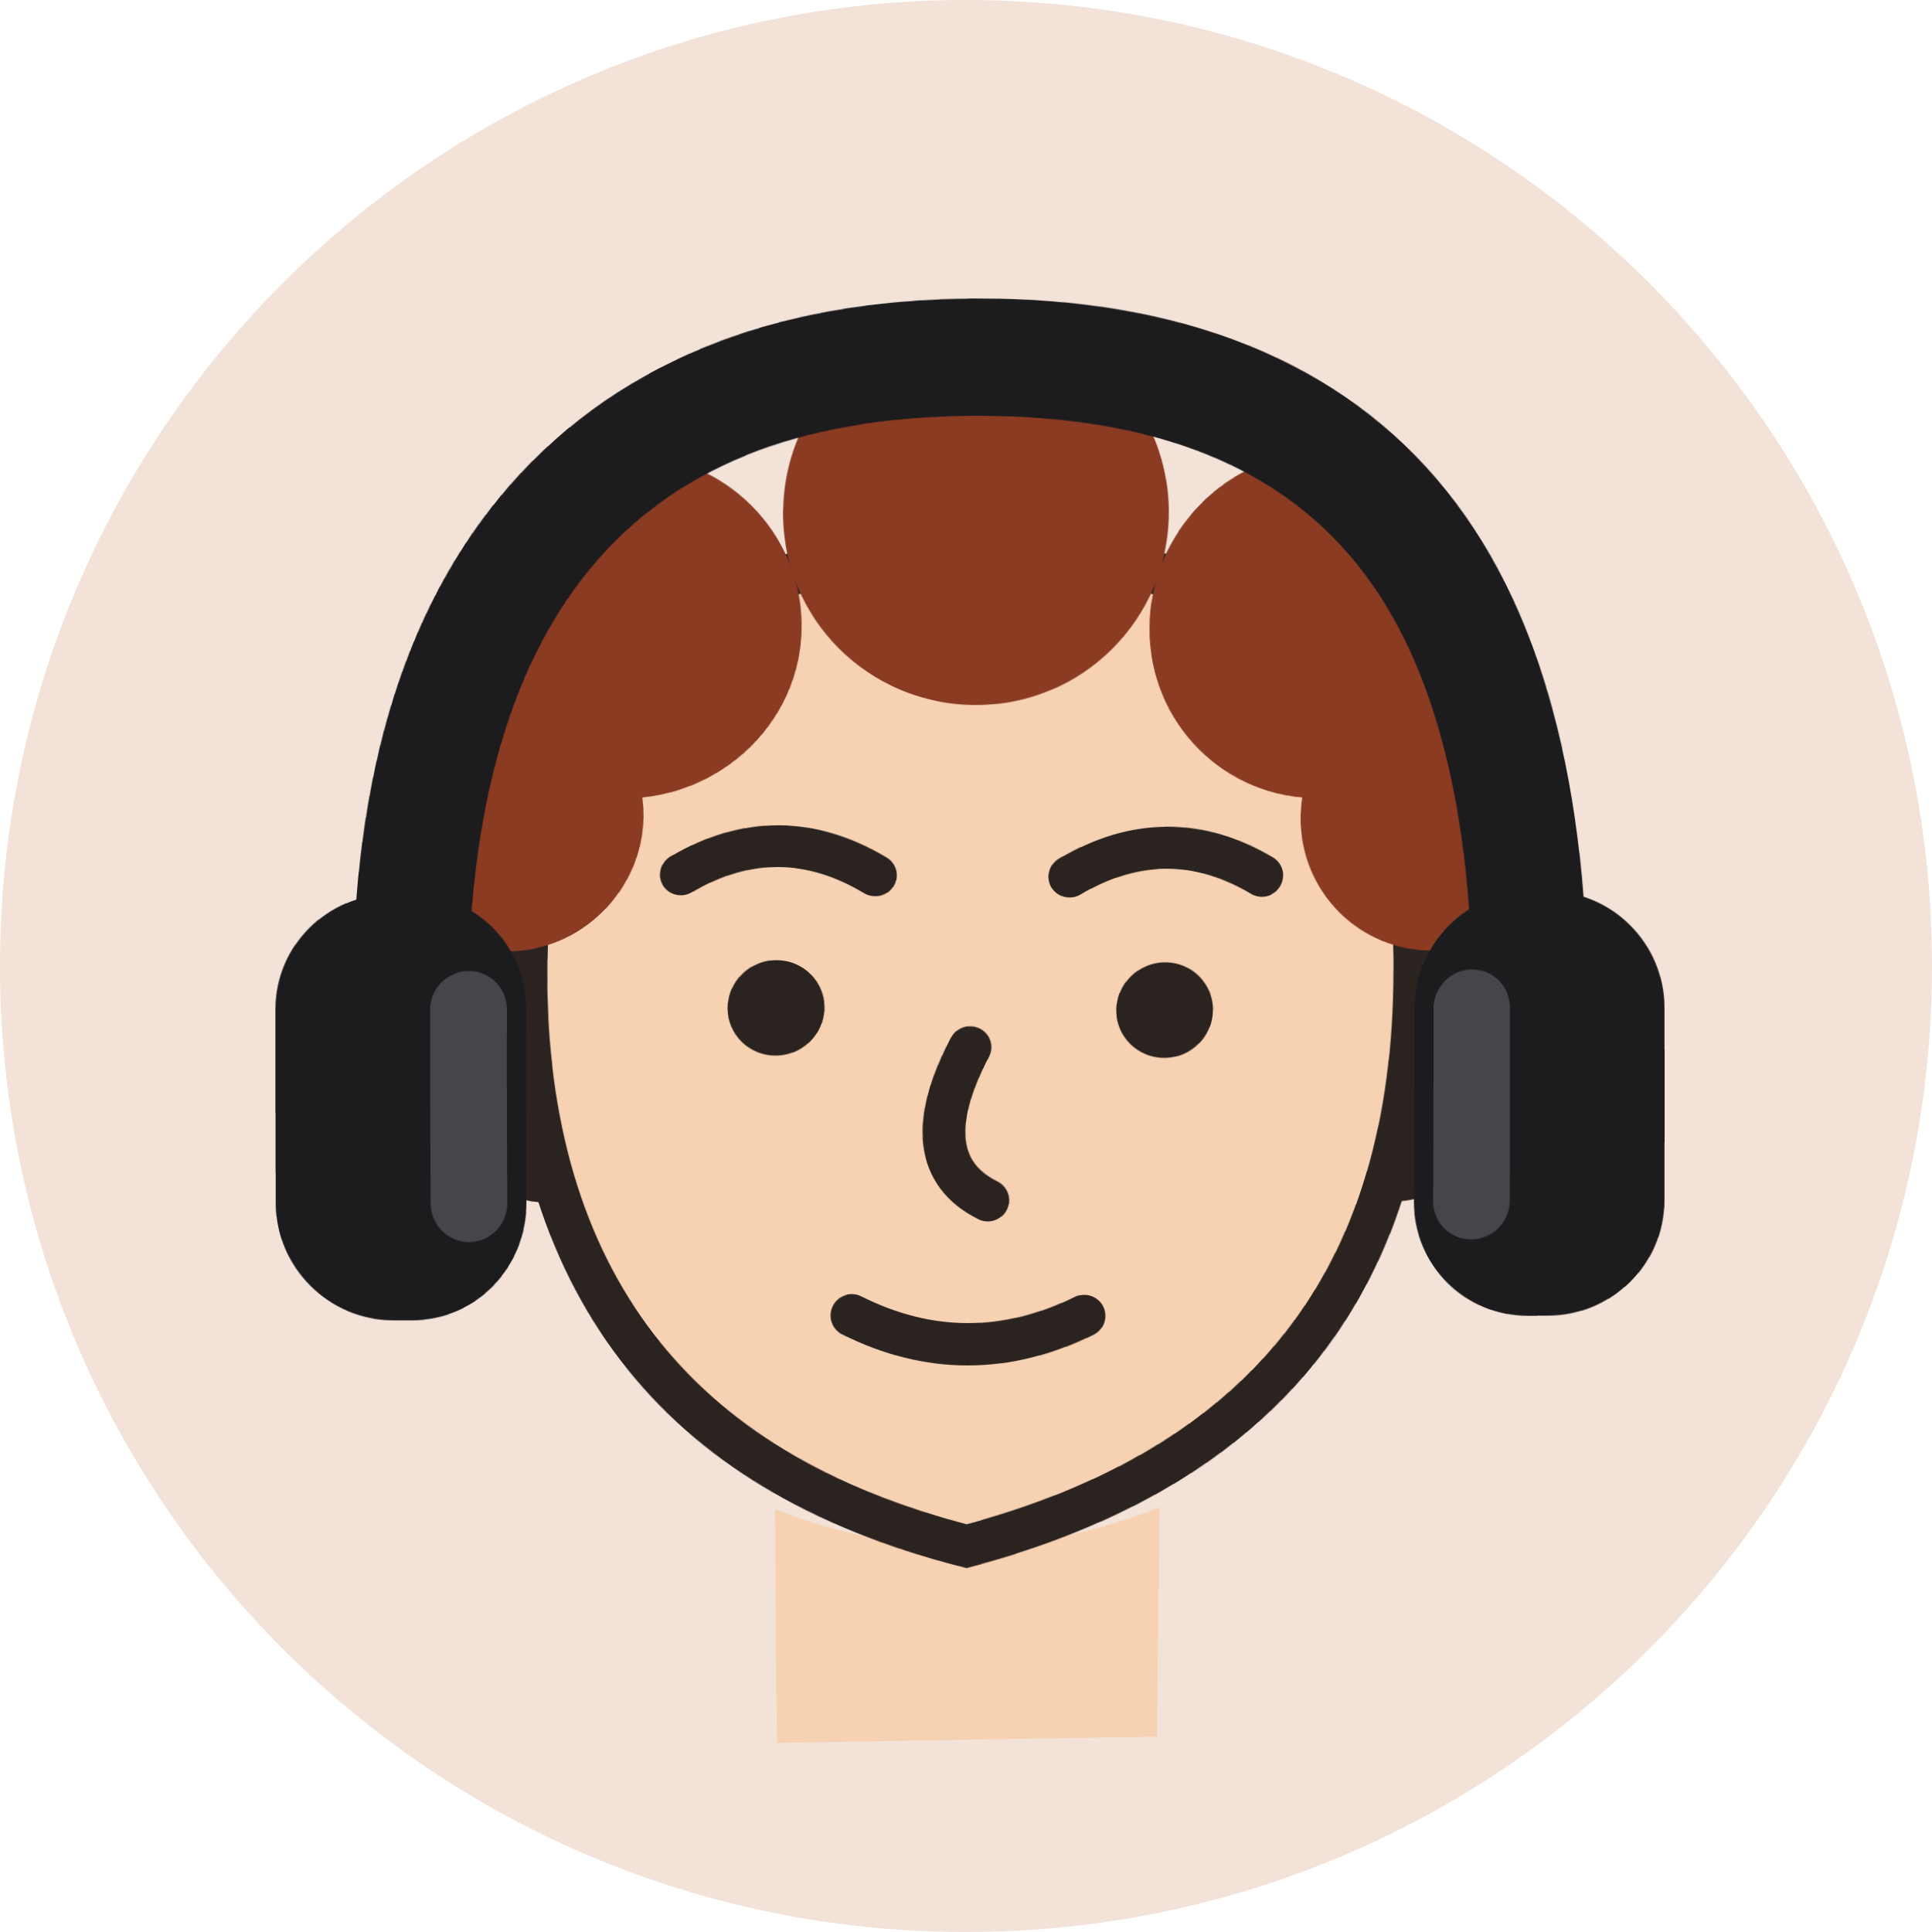
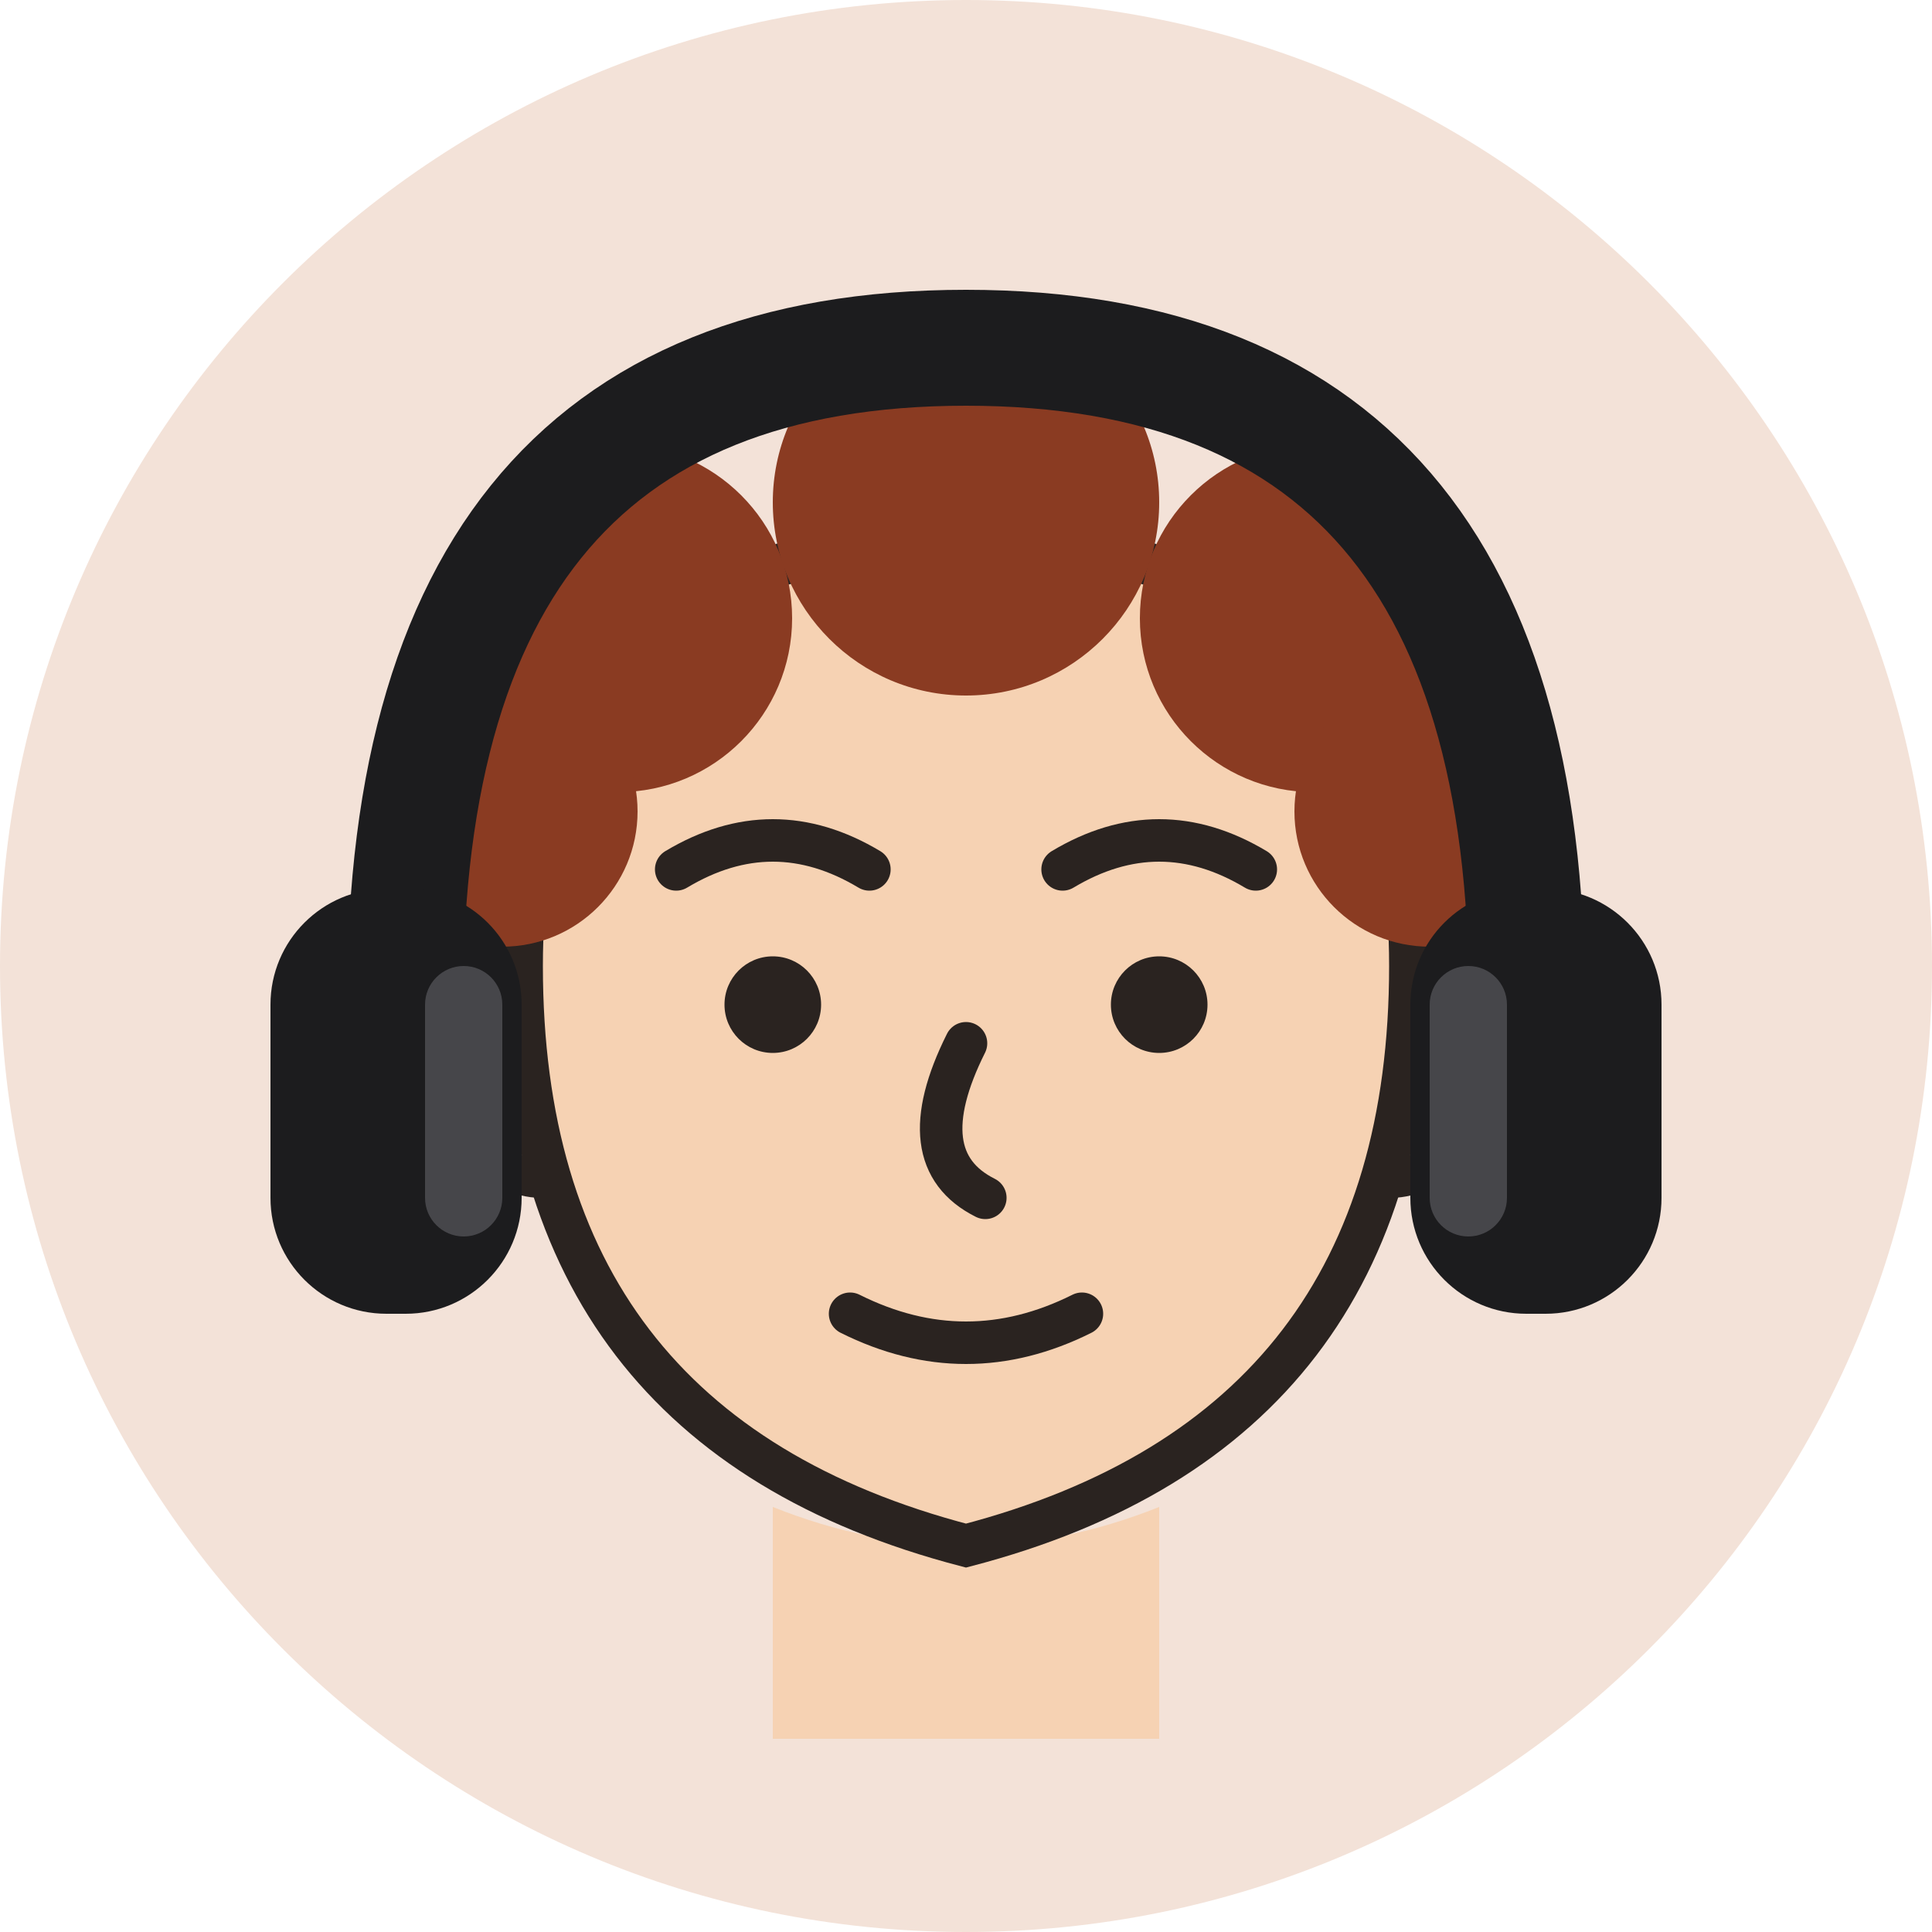
<svg xmlns="http://www.w3.org/2000/svg" viewBox="0 0 100 100">
-   <defs>
-     <filter id="r">
-       <feTurbulence type="fractalNoise" baseFrequency="0.013" numOctaves="2" seed="9" result="n" />
-       <feDisplacementMap in="SourceGraphic" in2="n" scale="2" />
-     </filter>
-   </defs>
  <rect width="100" height="100" rx="50" fill="#F3E2D8" />
-   <g filter="url(#r)">
+   <g>
    <path d="M40 78 q10 4 20 0 l0 12 -20 0 z" fill="#F6D2B3" />
    <ellipse cx="28" cy="56" rx="4" ry="5" fill="#F6D2B3" stroke="#2a2320" stroke-width="2" />
    <ellipse cx="72" cy="56" rx="4" ry="5" fill="#F6D2B3" stroke="#2a2320" stroke-width="2" />
    <path d="M27 50 q0 -22 23 -22 q23 0 23 22 q0 24 -23 30 q-23 -6 -23 -30 z" fill="#F6D2B3" stroke="#2a2320" stroke-width="2.2" />
    <circle cx="32" cy="32" r="9" fill="#8a3b22" />
    <circle cx="50" cy="26" r="10" fill="#8a3b22" />
    <circle cx="68" cy="32" r="9" fill="#8a3b22" />
    <circle cx="26" cy="42" r="7" fill="#8a3b22" />
    <circle cx="74" cy="42" r="7" fill="#8a3b22" />
    <circle cx="40" cy="52" r="2.5" fill="#2a2320" />
    <circle cx="60" cy="52" r="2.5" fill="#2a2320" />
    <path d="M35 45 q5 -3 10 0" fill="none" stroke="#2a2320" stroke-width="2.2" stroke-linecap="round" stroke-linejoin="round" />
    <path d="M55 45 q5 -3 10 0" fill="none" stroke="#2a2320" stroke-width="2.2" stroke-linecap="round" stroke-linejoin="round" />
    <path d="M50 54 q -3 6 1 8" fill="none" stroke="#2a2320" stroke-width="2.2" stroke-linecap="round" stroke-linejoin="round" />
    <path d="M44 68 q6 3 12 0" fill="none" stroke="#2a2320" stroke-width="2.2" stroke-linecap="round" stroke-linejoin="round" />
    <path d="M21 54 q-1 -36 29 -36 q30 0 29 36" fill="none" stroke="#1c1c1e" stroke-width="6" stroke-linecap="round" />
    <rect x="14" y="46" width="13" height="22" rx="6" fill="#1c1c1e" />
    <rect x="73" y="46" width="13" height="22" rx="6" fill="#1c1c1e" />
    <rect x="22" y="50" width="4" height="14" rx="2" fill="#46464a" />
    <rect x="74" y="50" width="4" height="14" rx="2" fill="#46464a" />
  </g>
</svg>
